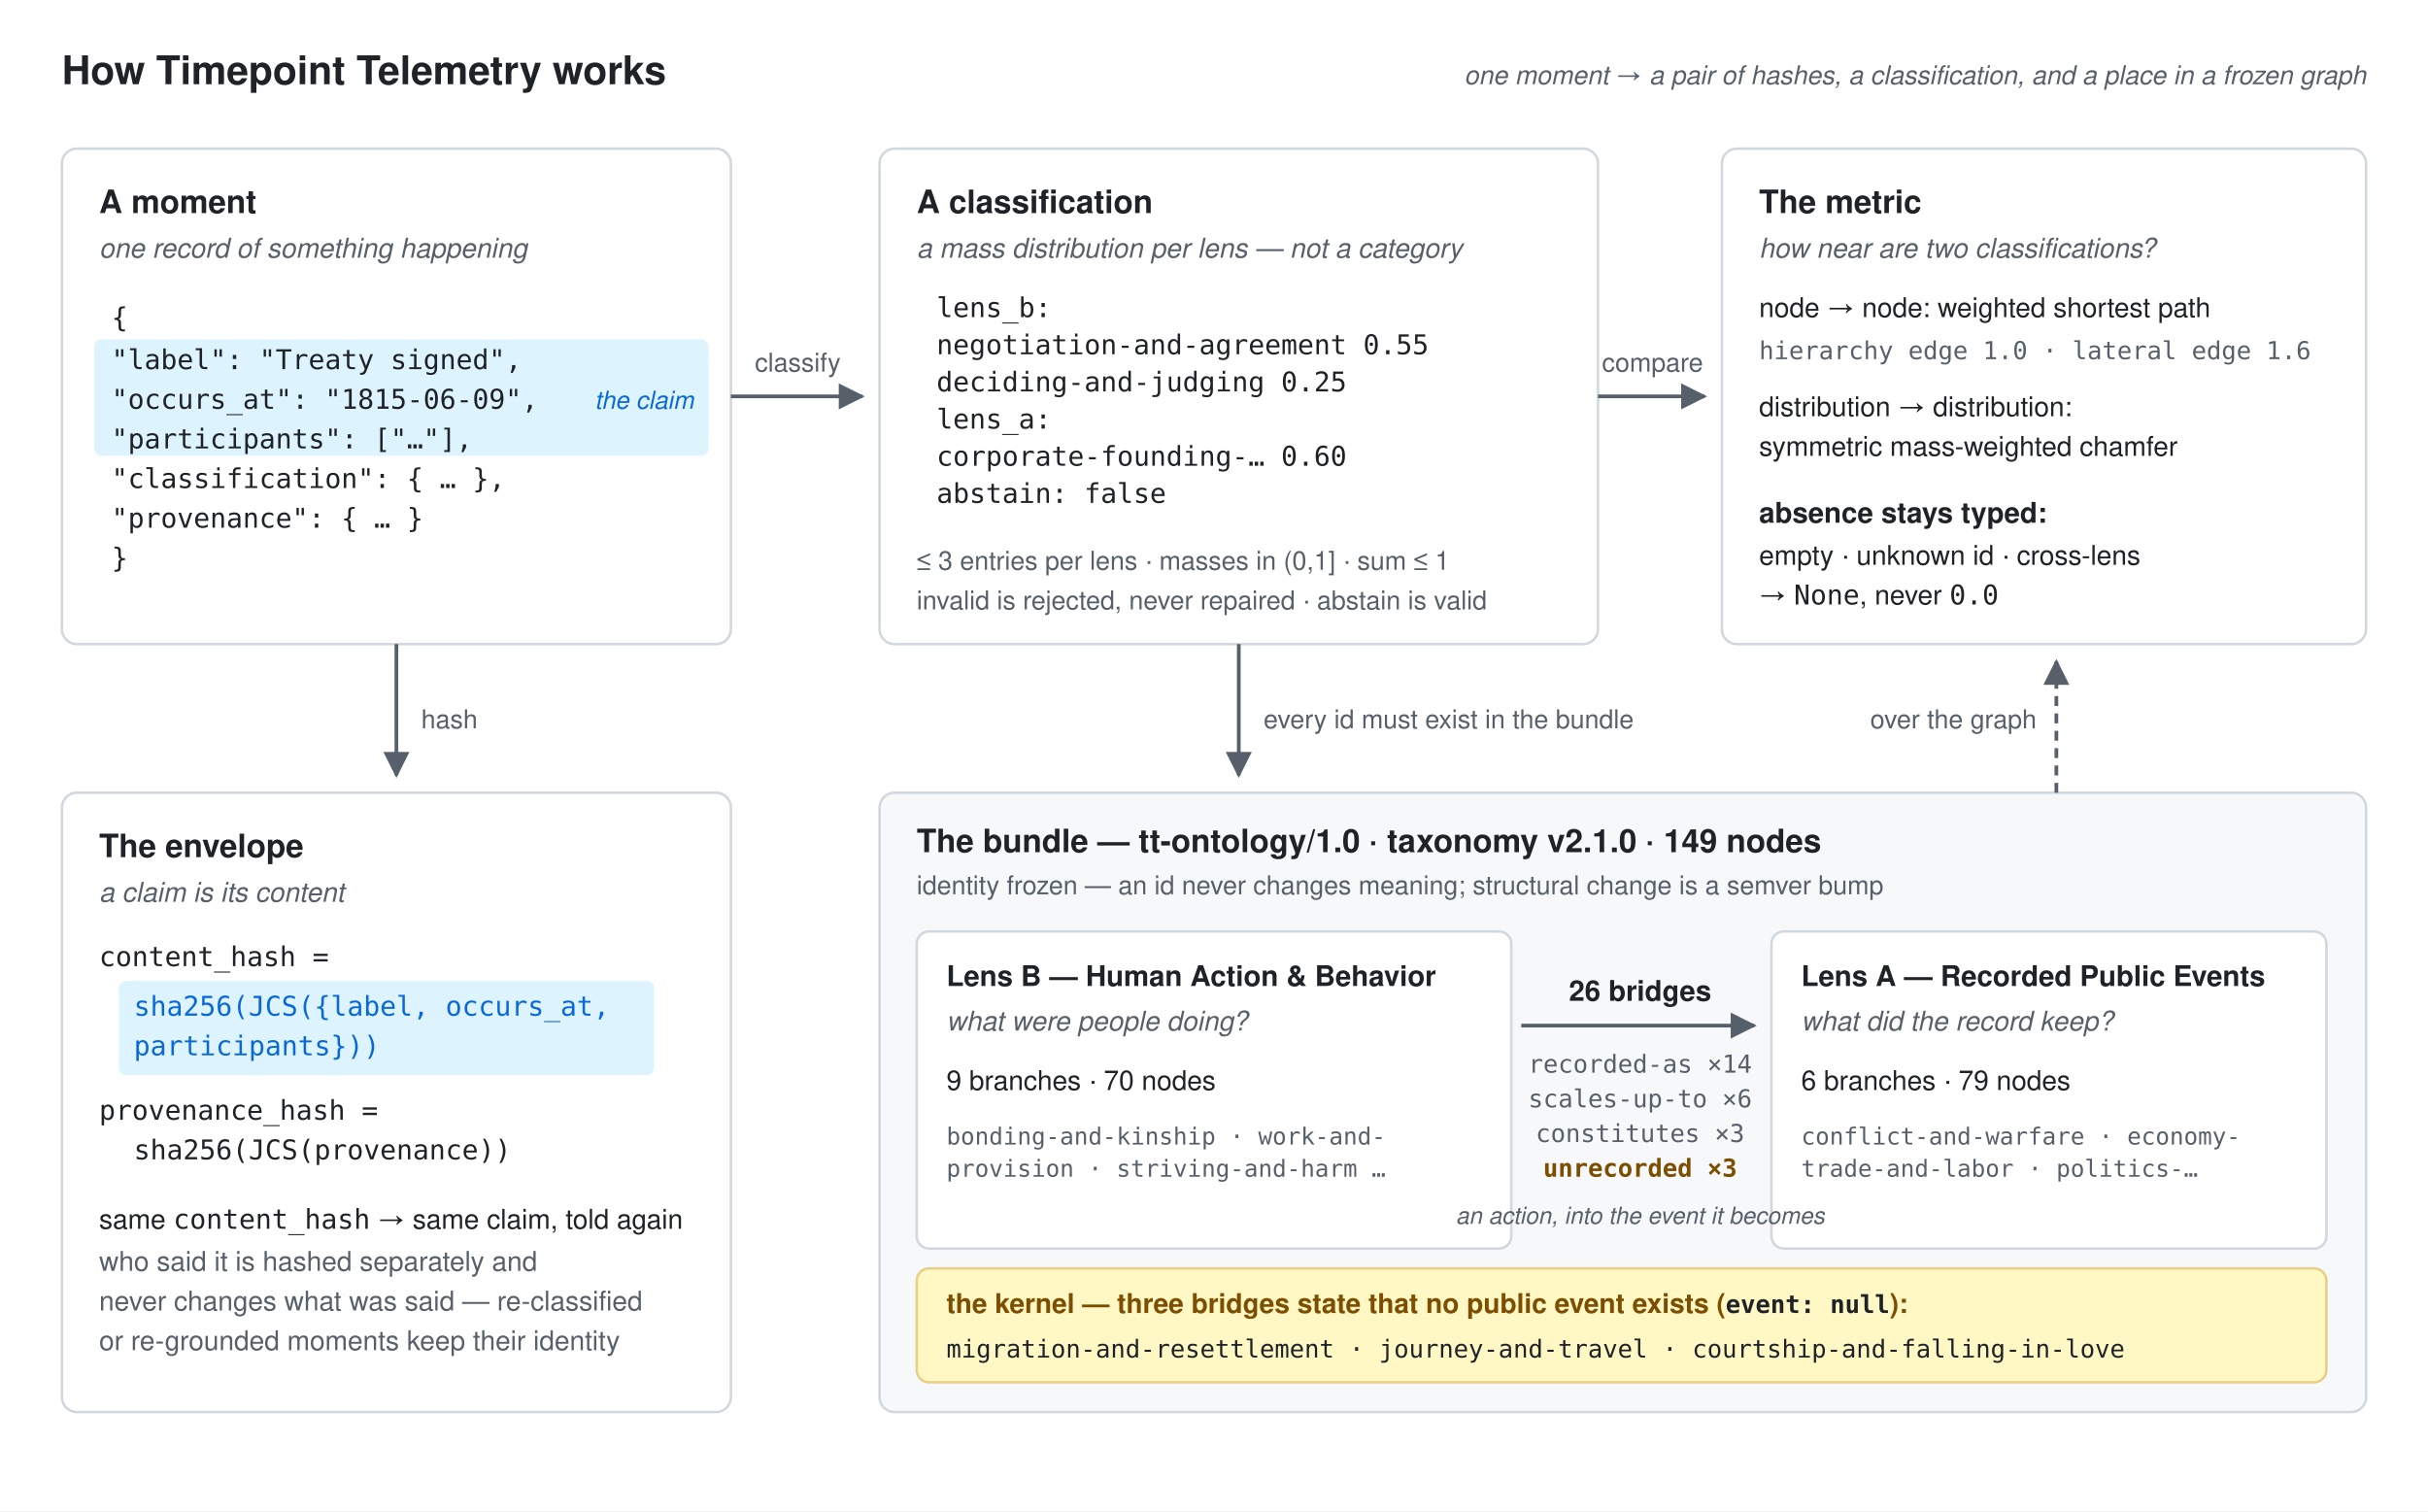
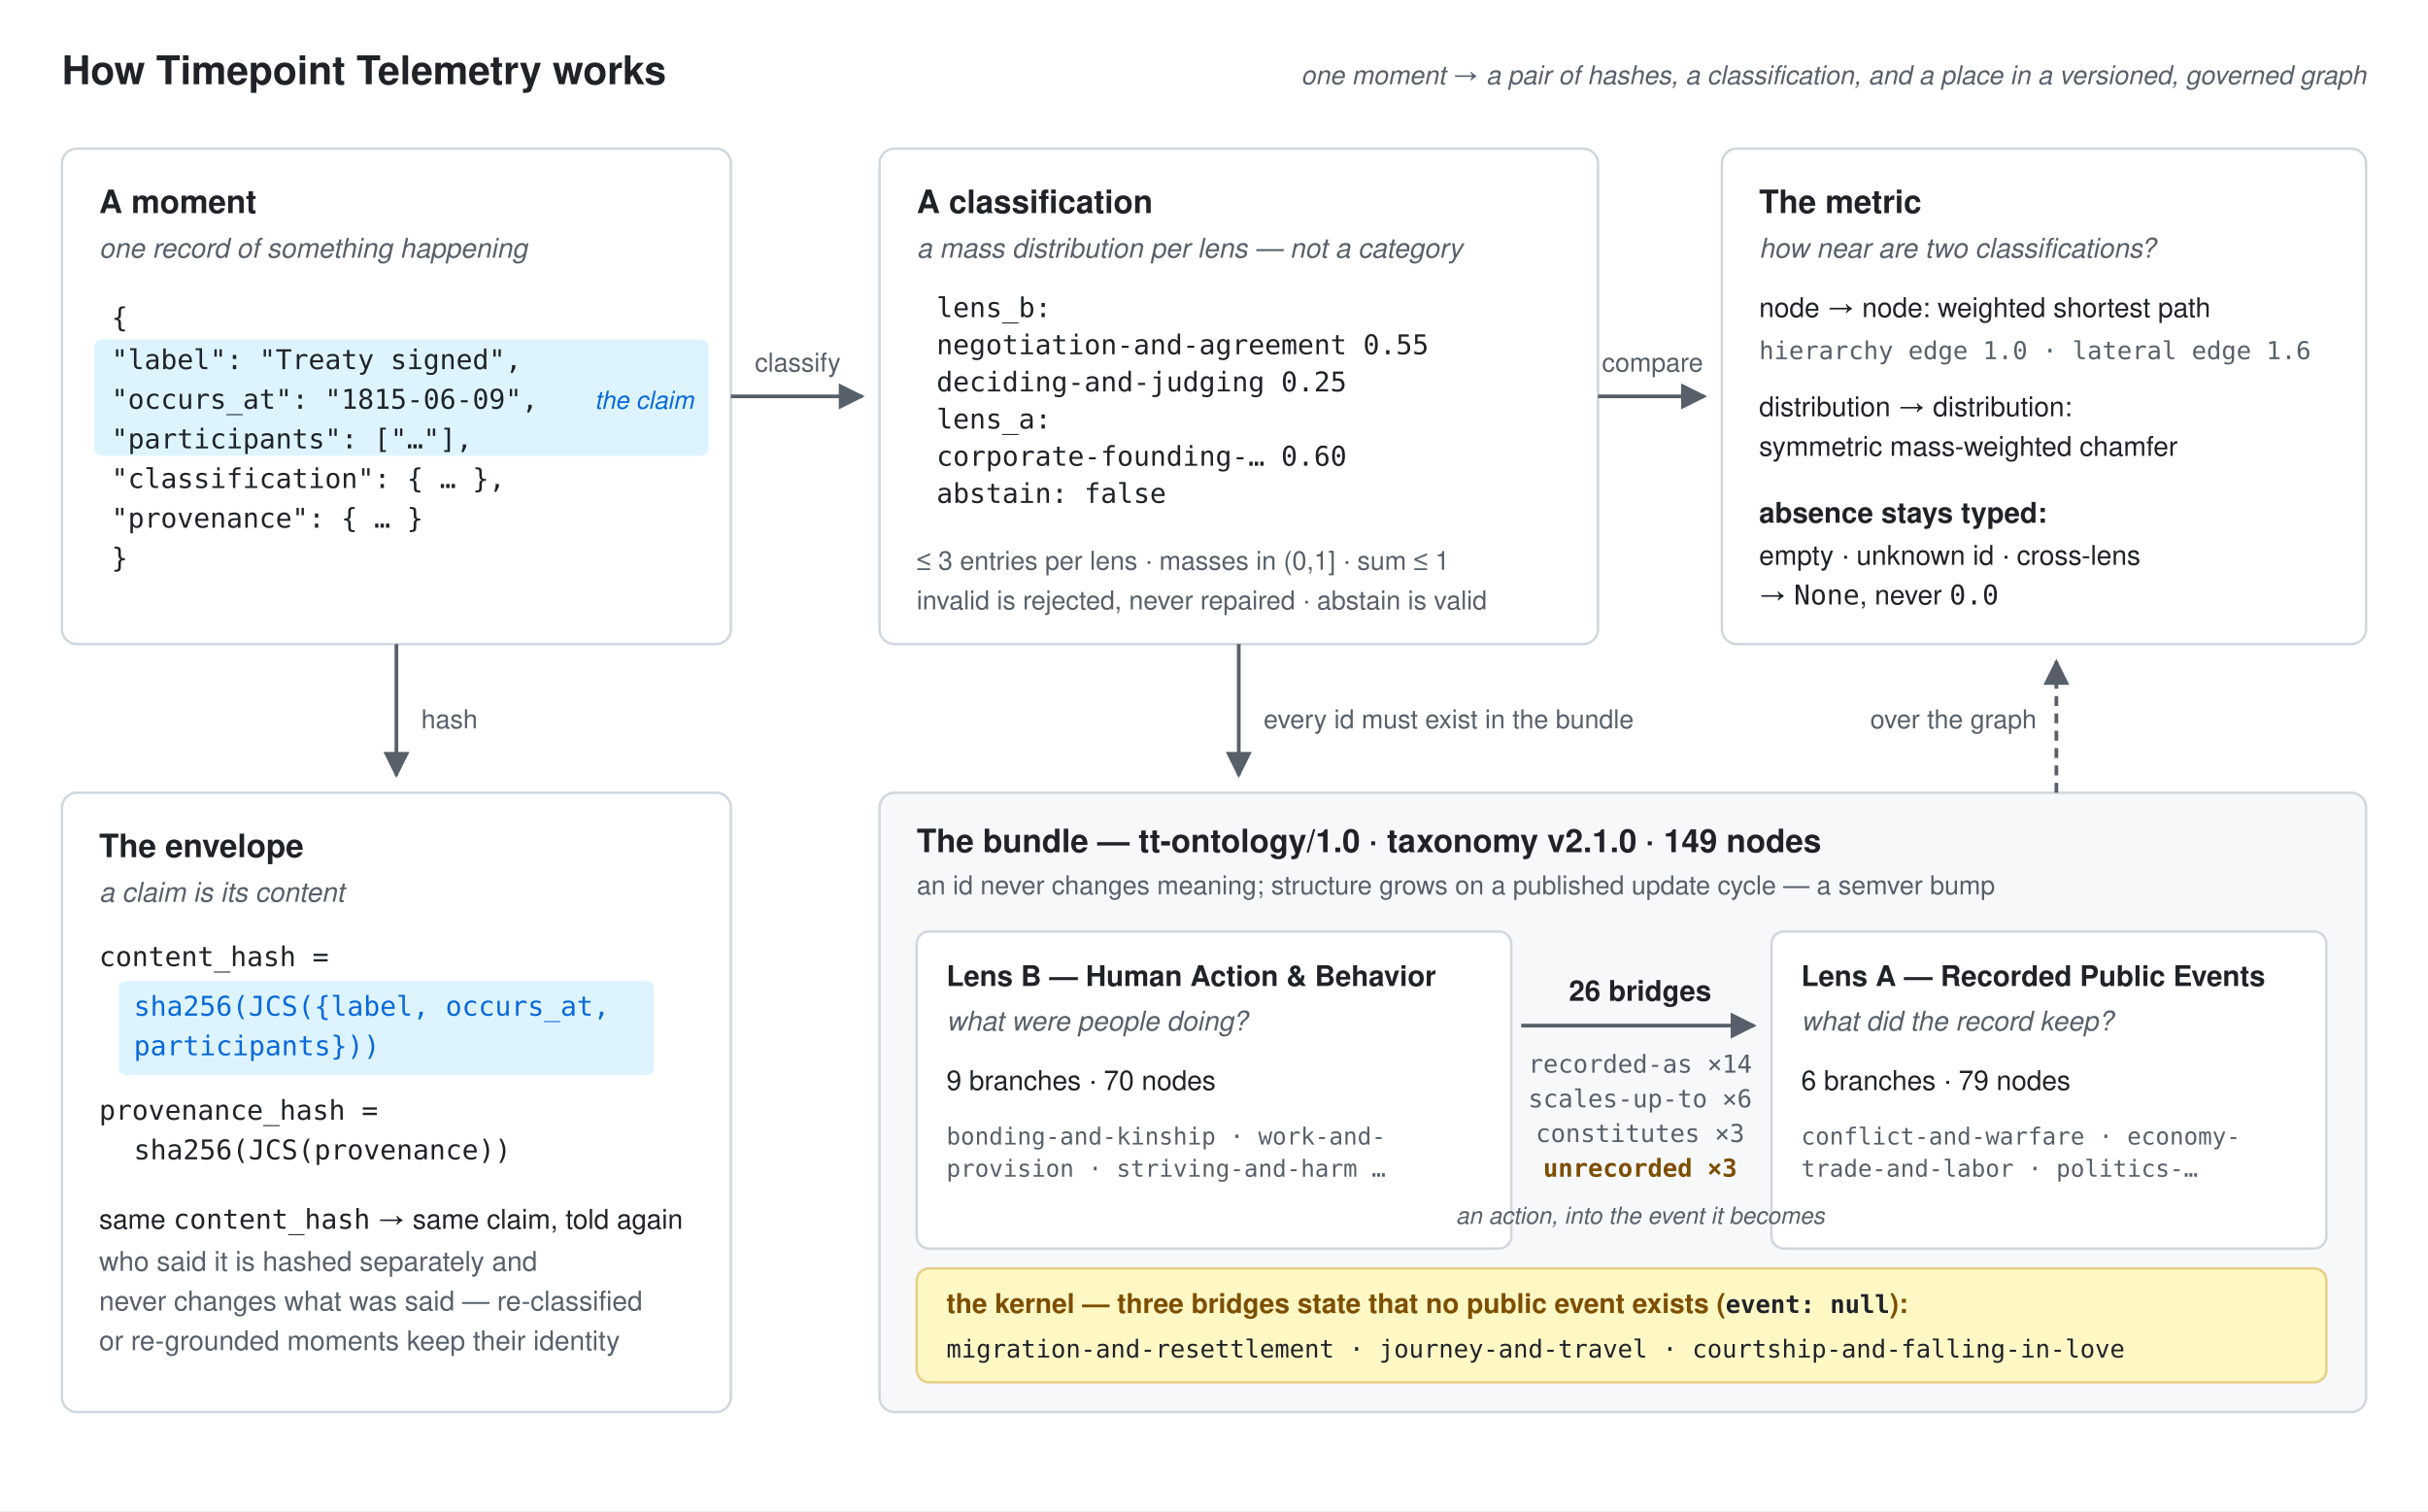
<svg xmlns="http://www.w3.org/2000/svg" viewBox="0 0 980 610" width="980" height="610" role="img" aria-label="How Timepoint Telemetry works: a moment is hashed into a content and provenance pair and classified as a mass distribution over two disjoint lenses; bridges carry actions into events, three of them stating that no event exists; distance is a weighted shortest path over the bundle graph.">
  <style>
    .sans { font-family: -apple-system, BlinkMacSystemFont, "Segoe UI", Helvetica, Arial, sans-serif; fill: #1f2328; }
    .mono { font-family: ui-monospace, SFMono-Regular, Menlo, Consolas, monospace; fill: #1f2328; }
    .gray { fill: #57606a; }
    .blue { fill: #0969da; }
    .amber { fill: #7d4e00; }
    .t16 { font-size: 16px; font-weight: 700; }
    .t13 { font-size: 13px; font-weight: 600; }
    .t115 { font-size: 11.5px; font-weight: 600; }
    .b11 { font-size: 11px; }
    .b105 { font-size: 10.5px; }
    .m11 { font-size: 11px; }
    .m10 { font-size: 10px; }
    .m95 { font-size: 9.5px; }
    .it { font-style: italic; }
    .card { fill: #ffffff; stroke: #d0d7de; stroke-width: 1; }
    .arrow { stroke: #57606a; stroke-width: 1.5; fill: none; }
  </style>
  <defs>
    <marker id="ah" viewBox="0 0 10 10" refX="9" refY="5" markerWidth="7" markerHeight="7" orient="auto-start-reverse">
      <path d="M0 0 L10 5 L0 10 z" fill="#57606a" />
    </marker>
  </defs>
  <rect x="0" y="0" width="980" height="610" fill="#ffffff" />
  <text x="25" y="34" class="sans t16">How Timepoint Telemetry works</text>
-   <text x="955" y="34" text-anchor="end" class="sans b105 gray it">one moment → a pair of hashes, a classification, and a place in a frozen graph</text>
+   <text x="955" y="34" text-anchor="end" class="sans b105 gray it">one moment → a pair of hashes, a classification, and a place in a versioned, governed graph</text>
  <rect x="25" y="60" width="270" height="200" rx="6" class="card" />
  <text x="40" y="86" class="sans t13">A moment</text>
  <text x="40" y="104" class="sans b11 gray it">one record of something happening</text>
  <rect x="38" y="137" width="248" height="47" rx="3" fill="#ddf4ff" />
  <text x="45" y="132" class="mono m11">{</text>
  <text x="45" y="149" class="mono m11">  "label": "Treaty signed",</text>
  <text x="45" y="165" class="mono m11">  "occurs_at": "1815-06-09",</text>
  <text x="280" y="165" text-anchor="end" class="sans m10 blue it">the claim</text>
  <text x="45" y="181" class="mono m11">  "participants": ["…"],</text>
  <text x="45" y="197" class="mono m11">  "classification": { … },</text>
  <text x="45" y="213" class="mono m11">  "provenance": { … }</text>
  <text x="45" y="229" class="mono m11">}</text>
  <rect x="355" y="60" width="290" height="200" rx="6" class="card" />
  <text x="370" y="86" class="sans t13">A classification</text>
  <text x="370" y="104" class="sans b11 gray it">a mass distribution per lens — not a category</text>
  <text x="378" y="128" class="mono m11">lens_b:</text>
  <text x="378" y="143" class="mono m11">  negotiation-and-agreement 0.55</text>
  <text x="378" y="158" class="mono m11">  deciding-and-judging      0.25</text>
  <text x="378" y="173" class="mono m11">lens_a:</text>
  <text x="378" y="188" class="mono m11">  corporate-founding-…      0.60</text>
  <text x="378" y="203" class="mono m11">abstain: false</text>
  <text x="370" y="230" class="sans b105 gray">≤ 3 entries per lens · masses in (0,1] · sum ≤ 1</text>
  <text x="370" y="246" class="sans b105 gray">invalid is rejected, never repaired · abstain is valid</text>
  <rect x="695" y="60" width="260" height="200" rx="6" class="card" />
  <text x="710" y="86" class="sans t13">The metric</text>
  <text x="710" y="104" class="sans b11 gray it">how near are two classifications?</text>
  <text x="710" y="128" class="sans b11">node → node: weighted shortest path</text>
  <text x="710" y="145" class="mono m10 gray">hierarchy edge 1.0 · lateral edge 1.6</text>
  <text x="710" y="168" class="sans b11">distribution → distribution:</text>
  <text x="710" y="184" class="sans b11">symmetric mass-weighted chamfer</text>
  <text x="710" y="211" class="sans t115">absence stays typed:</text>
  <text x="710" y="228" class="sans b11">empty · unknown id · cross-lens</text>
  <text x="710" y="244" class="sans b11">→ <tspan class="mono m11">None</tspan>, never <tspan class="mono m11">0.0</tspan>
  </text>
  <rect x="25" y="320" width="270" height="250" rx="6" class="card" />
  <text x="40" y="346" class="sans t13">The envelope</text>
  <text x="40" y="364" class="sans b11 gray it">a claim is its content</text>
  <text x="40" y="390" class="mono m11">content_hash =</text>
  <rect x="48" y="396" width="216" height="38" rx="3" fill="#ddf4ff" />
  <text x="54" y="410" class="mono m11 blue">sha256(JCS({label, occurs_at,</text>
  <text x="54" y="426" class="mono m11 blue">            participants}))</text>
  <text x="40" y="452" class="mono m11">provenance_hash =</text>
  <text x="54" y="468" class="mono m11">sha256(JCS(provenance))</text>
  <text x="40" y="496" class="sans b11">same <tspan class="mono m11">content_hash</tspan> → same claim, told again</text>
  <text x="40" y="513" class="sans b11 gray">who said it is hashed separately and</text>
  <text x="40" y="529" class="sans b11 gray">never changes what was said — re-classified</text>
  <text x="40" y="545" class="sans b11 gray">or re-grounded moments keep their identity</text>
  <rect x="355" y="320" width="600" height="250" rx="6" fill="#f6f8fa" stroke="#d0d7de" stroke-width="1" />
  <text x="370" y="344" class="sans t13">The bundle — tt-ontology/1.0 · taxonomy v2.1.0 · 149 nodes</text>
-   <text x="370" y="361" class="sans b105 gray">identity frozen — an id never changes meaning; structural change is a semver bump</text>
+   <text x="370" y="361" class="sans b105 gray">an id never changes meaning; structure grows on a published update cycle — a semver bump</text>
  <rect x="370" y="376" width="240" height="128" rx="5" class="card" />
  <text x="382" y="398" class="sans t115">Lens B — Human Action &amp; Behavior</text>
  <text x="382" y="416" class="sans b11 gray it">what were people doing?</text>
  <text x="382" y="440" class="sans b11">9 branches · 70 nodes</text>
  <text x="382" y="462" class="mono m95 gray">bonding-and-kinship · work-and-</text>
  <text x="382" y="475" class="mono m95 gray">provision · striving-and-harm …</text>
  <rect x="715" y="376" width="224" height="128" rx="5" class="card" />
  <text x="727" y="398" class="sans t115">Lens A — Recorded Public Events</text>
  <text x="727" y="416" class="sans b11 gray it">what did the record keep?</text>
  <text x="727" y="440" class="sans b11">6 branches · 79 nodes</text>
  <text x="727" y="462" class="mono m95 gray">conflict-and-warfare · economy-</text>
  <text x="727" y="475" class="mono m95 gray">trade-and-labor · politics-…</text>
  <text x="662" y="404" text-anchor="middle" class="sans t115">26 bridges</text>
  <line x1="614" y1="414" x2="708" y2="414" class="arrow" marker-end="url(#ah)" />
  <text x="662" y="433" text-anchor="middle" class="mono m10 gray">recorded-as ×14</text>
  <text x="662" y="447" text-anchor="middle" class="mono m10 gray">scales-up-to ×6</text>
  <text x="662" y="461" text-anchor="middle" class="mono m10 gray">constitutes ×3</text>
  <text x="662" y="475" text-anchor="middle" class="mono m10 amber" font-weight="600">unrecorded ×3</text>
  <text x="662" y="494" text-anchor="middle" class="sans m95 gray it">an action, into the event it becomes</text>
  <rect x="370" y="512" width="569" height="46" rx="5" fill="#fff8c5" stroke="#d4a72c" stroke-opacity="0.5" />
  <text x="382" y="530" class="sans b11 amber" font-weight="600">the kernel — three bridges state that no public event exists (<tspan class="mono m10">event: null</tspan>):</text>
  <text x="382" y="548" class="mono m10" fill="#9a6700">migration-and-resettlement · journey-and-travel · courtship-and-falling-in-love</text>
  <line x1="295" y1="160" x2="348" y2="160" class="arrow" marker-end="url(#ah)" />
  <text x="322" y="150" text-anchor="middle" class="sans b105 gray">classify</text>
  <line x1="645" y1="160" x2="688" y2="160" class="arrow" marker-end="url(#ah)" />
  <text x="667" y="150" text-anchor="middle" class="sans b105 gray">compare</text>
  <line x1="160" y1="260" x2="160" y2="313" class="arrow" marker-end="url(#ah)" />
  <text x="170" y="294" class="sans b105 gray">hash</text>
  <line x1="500" y1="260" x2="500" y2="313" class="arrow" marker-end="url(#ah)" />
  <text x="510" y="294" class="sans b105 gray">every id must exist in the bundle</text>
  <line x1="830" y1="320" x2="830" y2="267" class="arrow" stroke-dasharray="4 3" marker-end="url(#ah)" />
  <text x="822" y="294" text-anchor="end" class="sans b105 gray">over the graph</text>
</svg>
